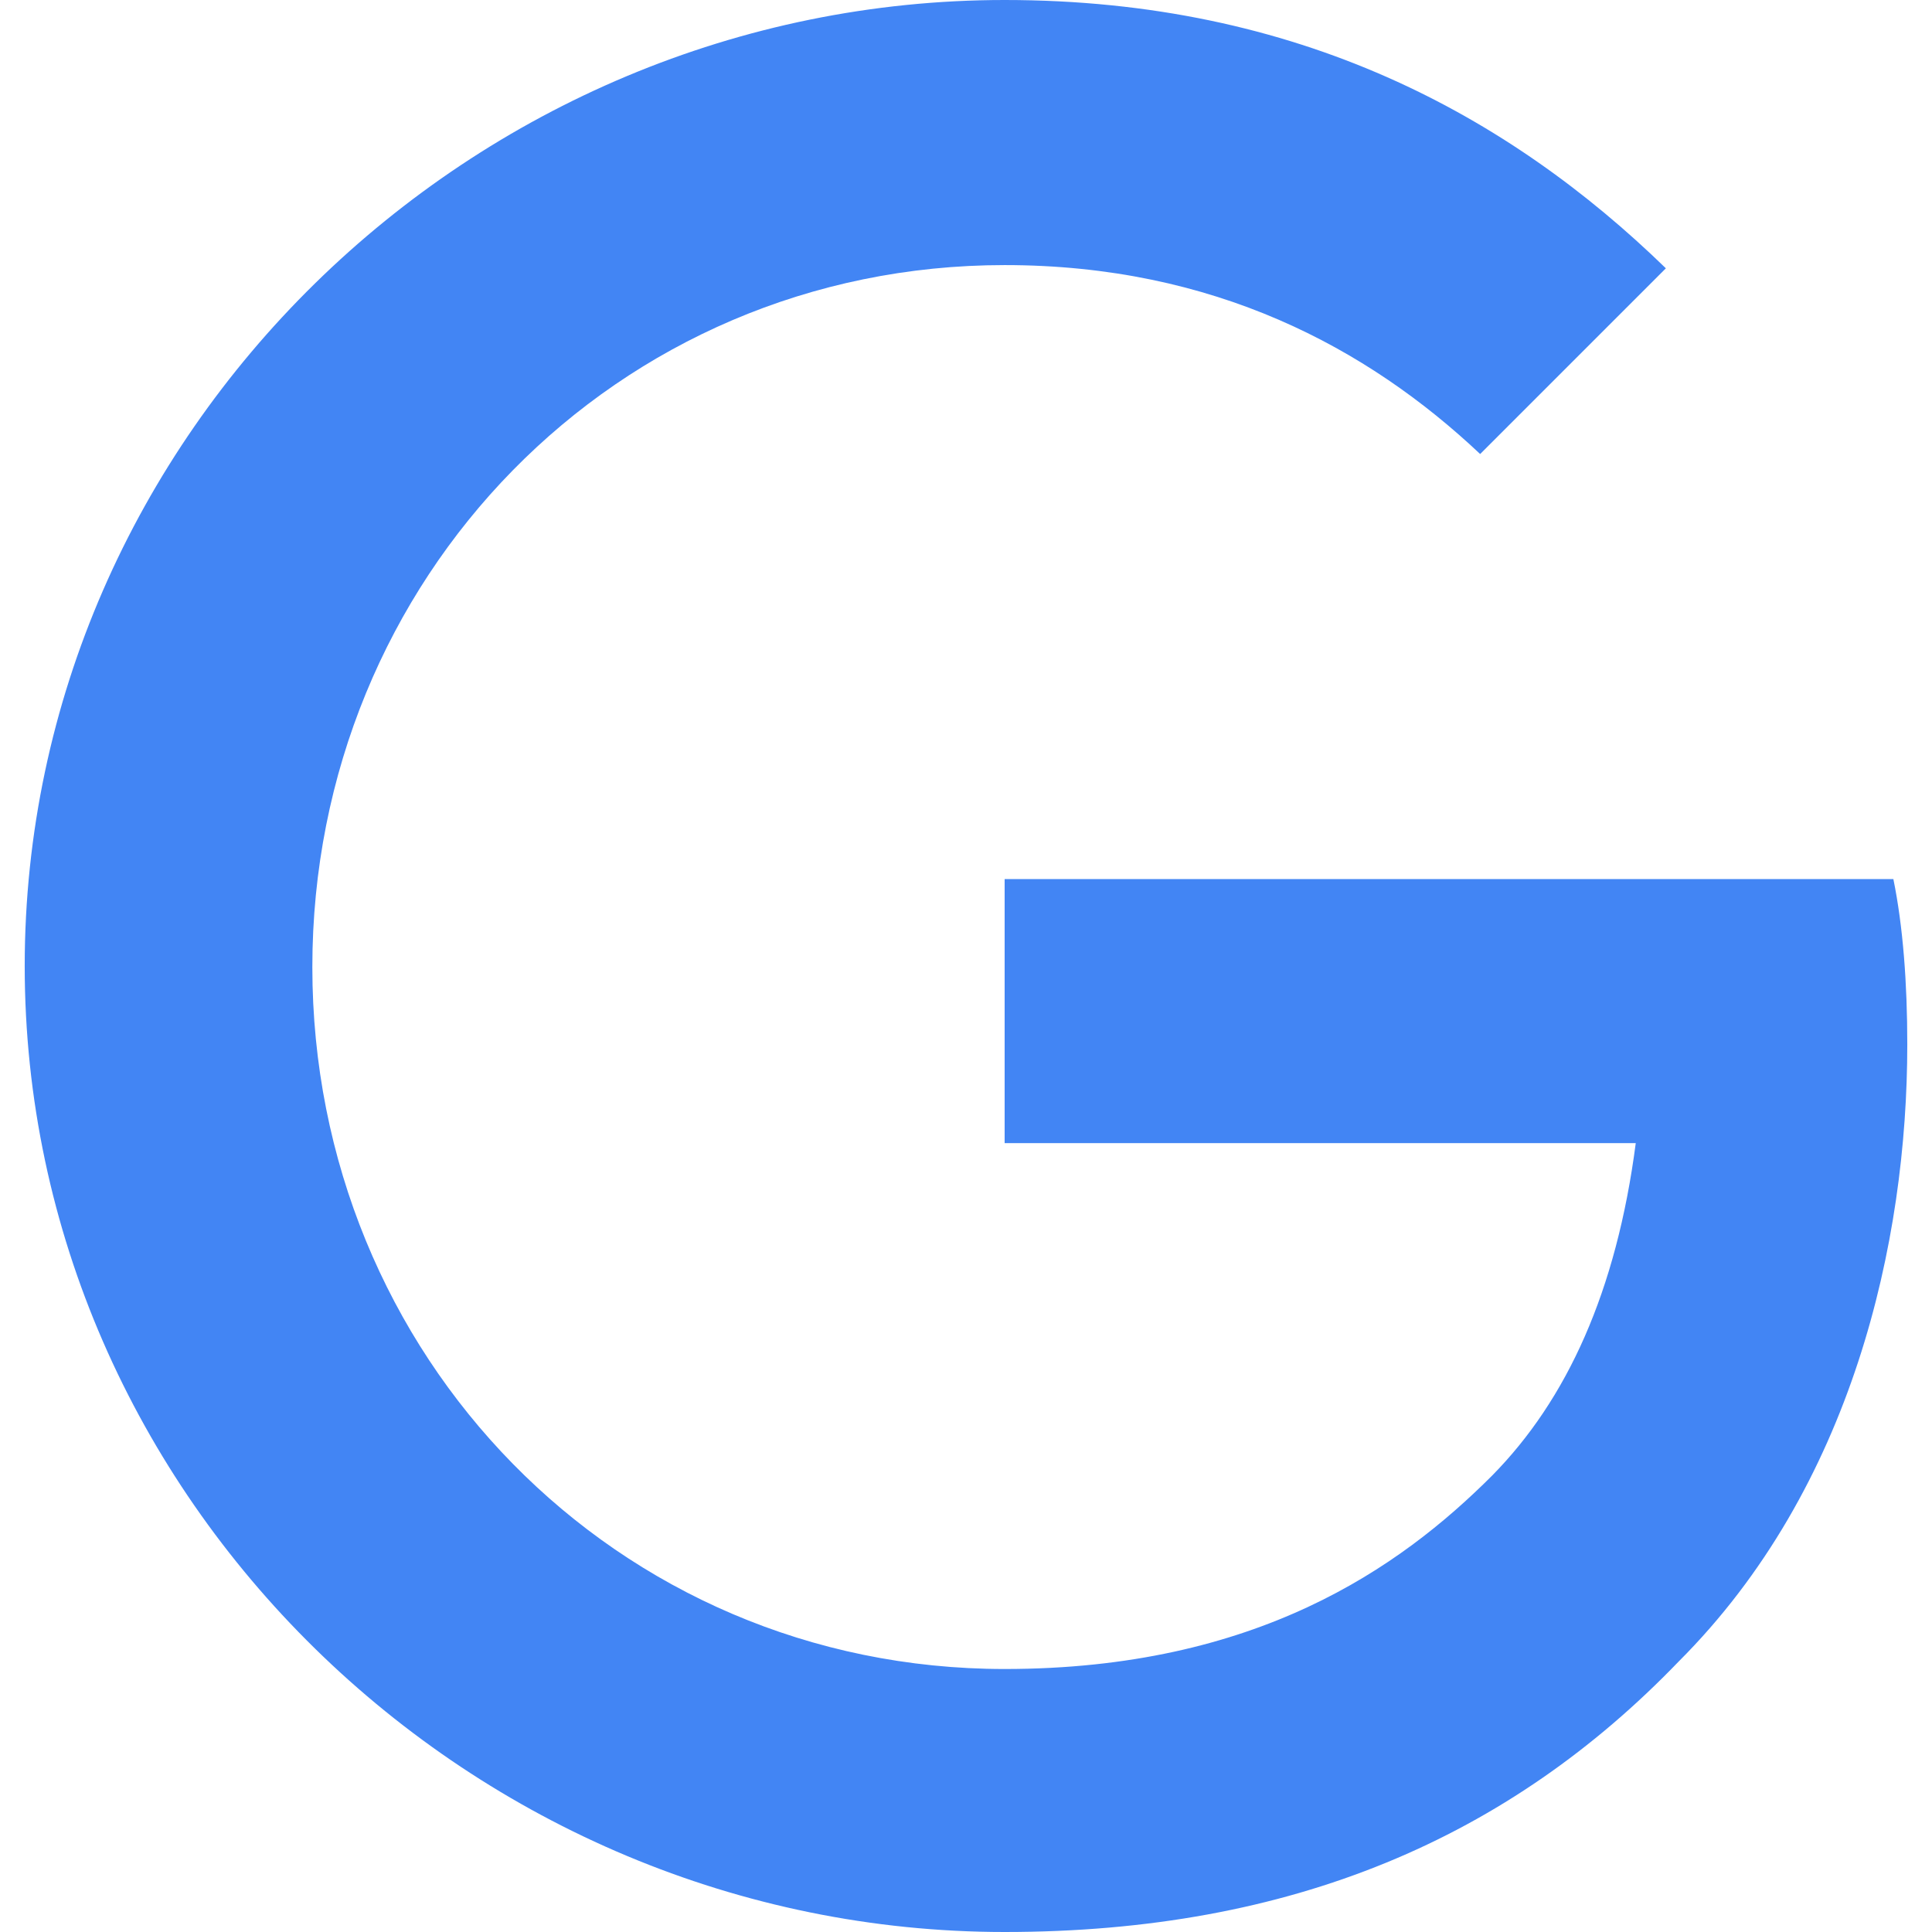
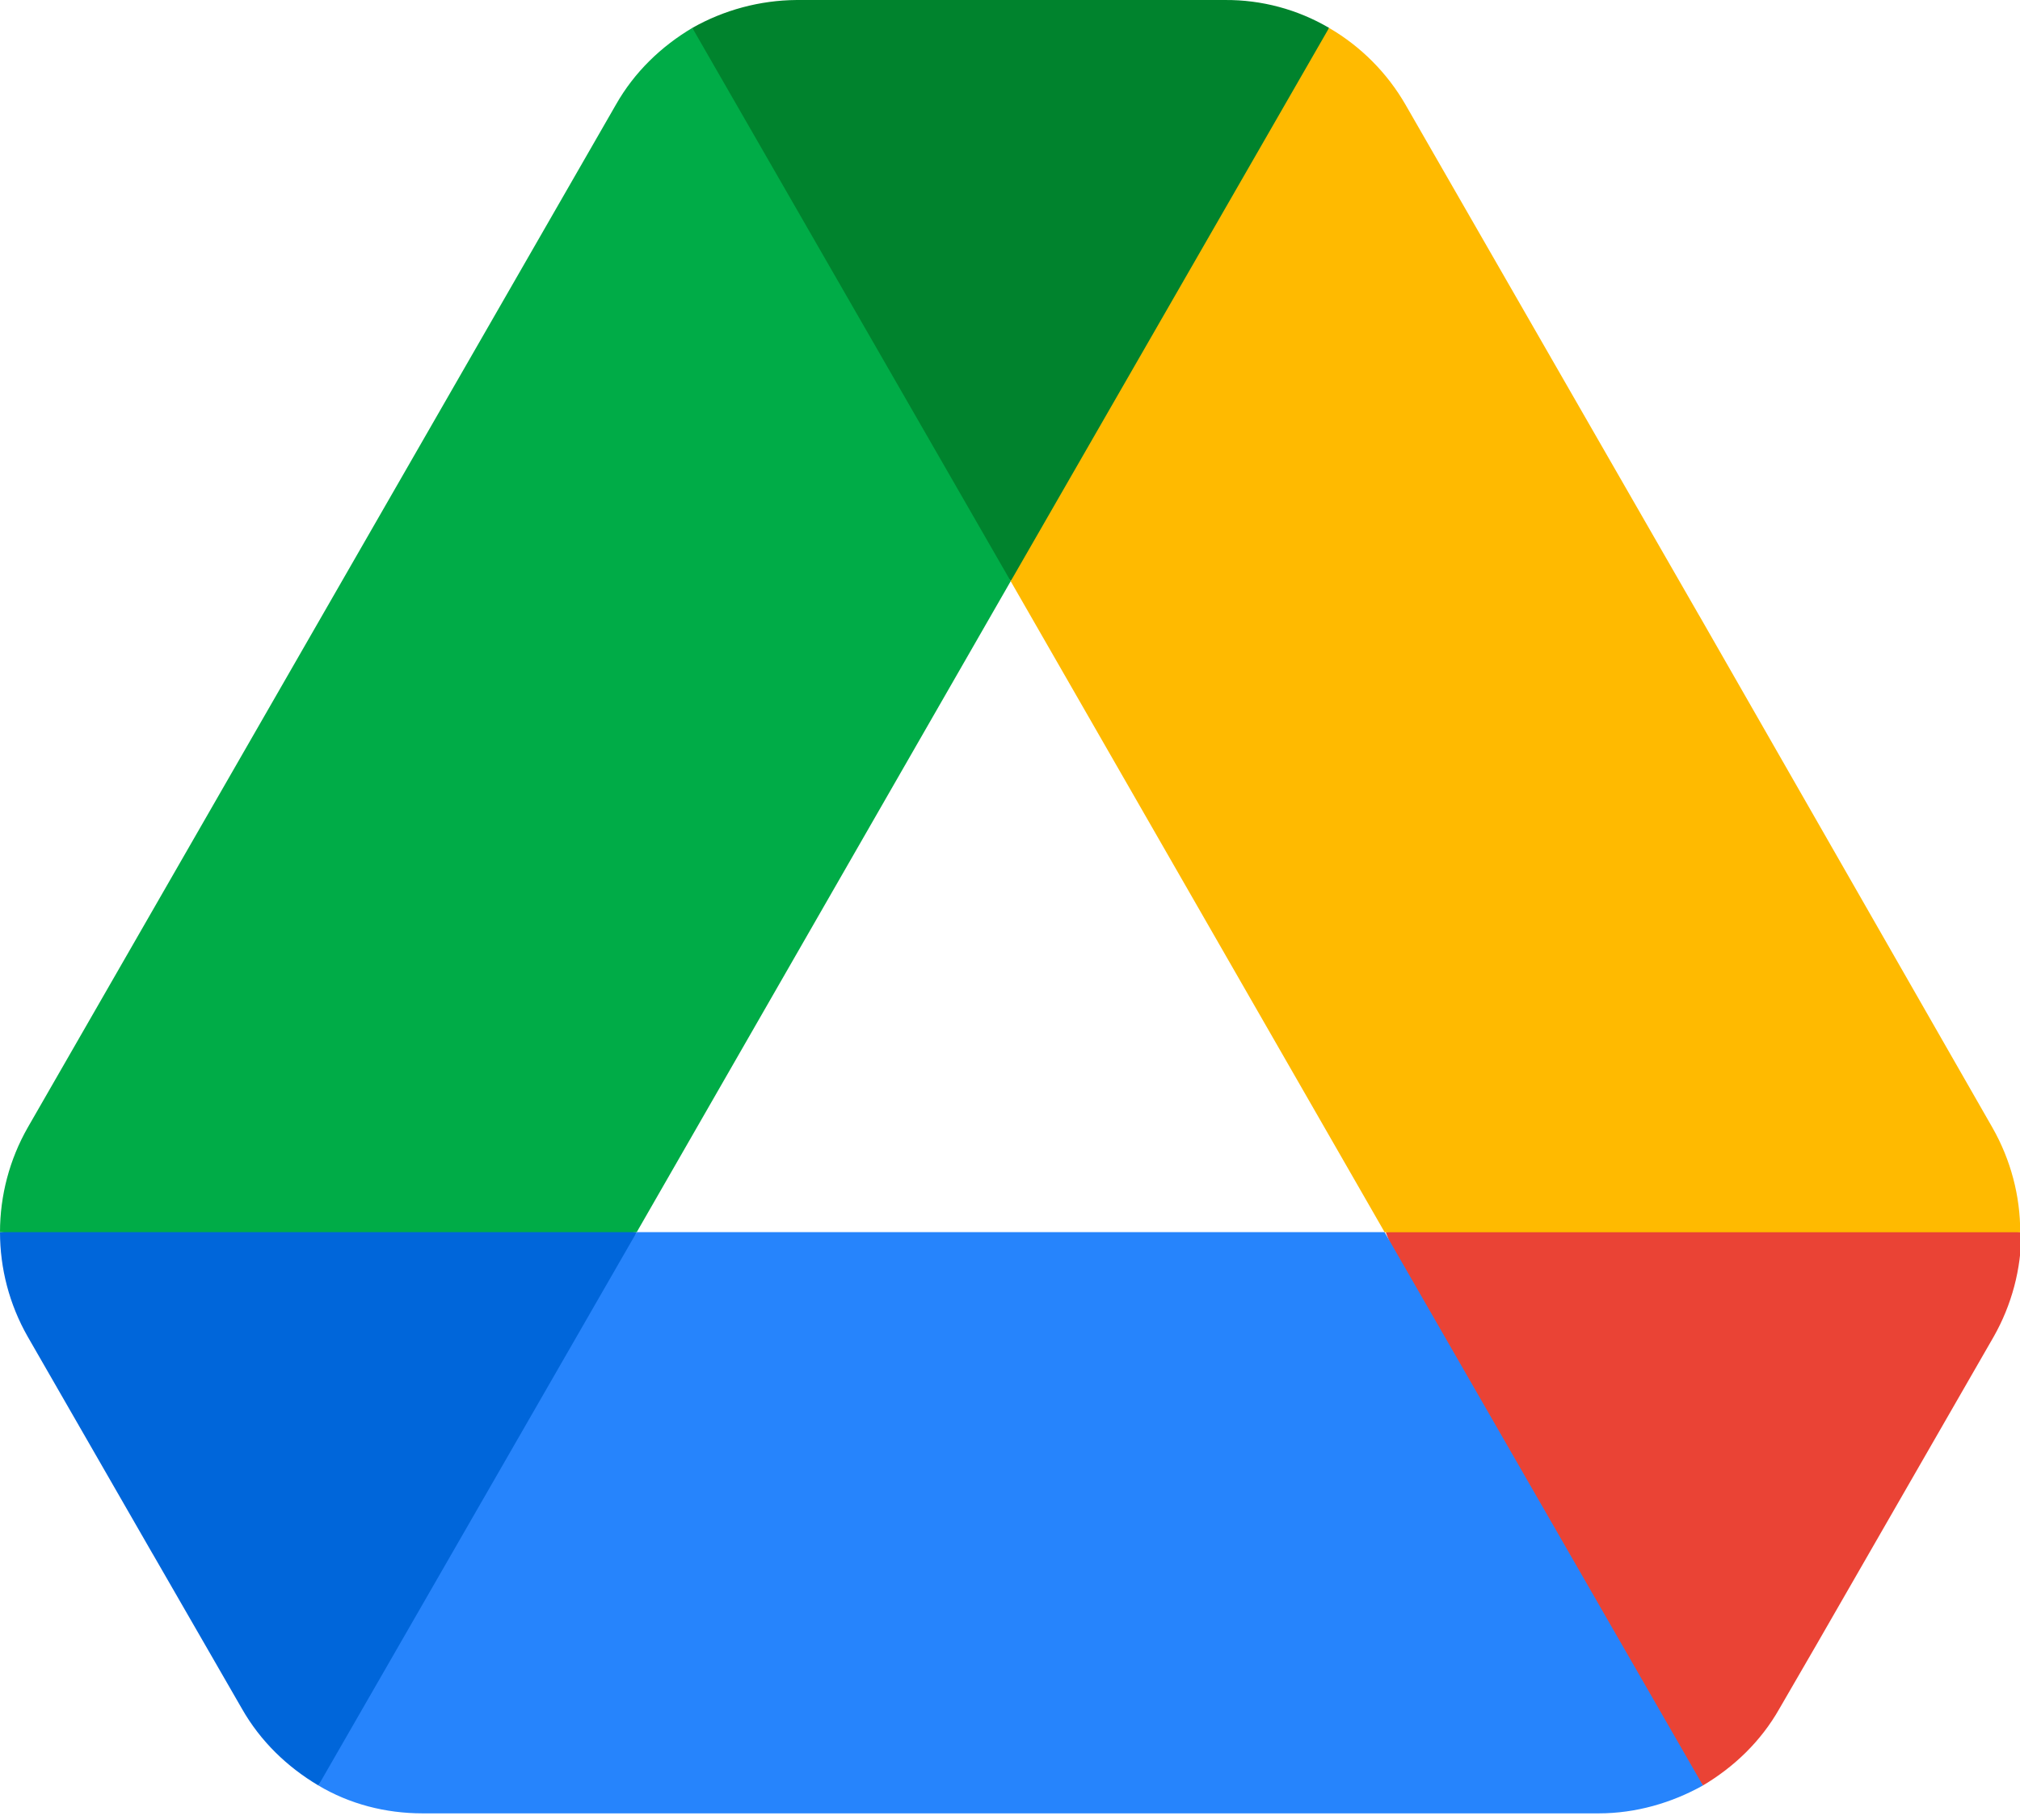
- <svg xmlns="http://www.w3.org/2000/svg" fill="#4285f4" role="img" viewBox="0 0 24 24">
-   <path d="M12.48 10.92v3.28h7.84c-.24 1.84-.853 3.187-1.787 4.133-1.147 1.147-2.933 2.4-6.053 2.4-4.827 0-8.6-3.893-8.6-8.72s3.773-8.72 8.6-8.72c2.6 0 4.507 1.027 5.907 2.347l2.307-2.307C18.747 1.44 16.133 0 12.48 0 5.867 0 .307 5.387.307 12s5.56 12 12.173 12c3.573 0 6.267-1.173 8.373-3.36 2.16-2.16 2.84-5.213 2.84-7.667 0-.76-.053-1.467-.173-2.053H12.48z" />
+ <svg xmlns="http://www.w3.org/2000/svg" t="1766978417051" class="icon" viewBox="0 0 1137 1024" version="1.1" p-id="30007" width="222.07" height="200">
+   <path d="M86.016 874.572l50.176 87.04c10.43 18.318 25.41 32.692 43.008 43.16C229.603 940.563 264.722 891.298 284.444 856.937c20.063-34.854 44.715-89.353 73.955-163.536-78.81-10.392-138.543-15.625-179.199-15.625-38.988 0-98.721 5.234-179.199 15.625 0 20.29 5.196 40.581 15.625 58.861l70.39 122.349z" fill="#0066DA" p-id="30008" />
+   <path d="M958.537 1004.772c17.598-10.468 32.616-24.841 43.008-43.16l20.859-35.992 99.745-173.321c10.202-17.939 15.588-38.229 15.588-58.899-80.934-10.392-140.553-15.625-178.858-15.625-41.187 0-100.807 5.234-178.896 15.625 28.899 74.6 53.248 129.099 73.007 163.536 19.911 34.74 55.106 84.044 105.548 147.835z" fill="#EA4335" p-id="30009" />
+   <path d="M568.887 327.075c58.33-70.694 98.531-125.193 120.604-163.536 17.749-30.872 37.281-80.137 58.633-147.835A114.233 114.233 0 0 0 689.453 0.003h-241.094a120.983 120.983 0 0 0-58.671 15.701c27.155 77.634 50.176 132.892 69.101 165.736 20.897 36.333 57.647 84.878 110.137 145.635z" fill="#00832D" p-id="30010" />
+   <path d="M779.375 693.401H358.399l-179.199 311.371c17.56 10.468 37.774 15.701 58.633 15.701h662.071c20.859 0 41.074-5.879 58.633-15.701l-179.199-311.371z" fill="#2684FC" p-id="30011" />
+   <path d="M568.887 327.075L389.688 15.704c-17.598 10.468-32.616 24.879-43.008 43.198L15.625 634.502A118.897 118.897 0 0 0 0 693.401h358.399L568.887 327.075z" fill="#00AC47" p-id="30012" />
+   <path d="M956.603 346.721l-165.508-287.857A118.518 118.518 0 0 0 748.087 15.704L568.887 327.075l210.488 366.363h357.754c0-20.328-5.234-40.581-15.663-58.899l-164.864-287.857z" fill="#FFBA00" p-id="30013" />
</svg>
